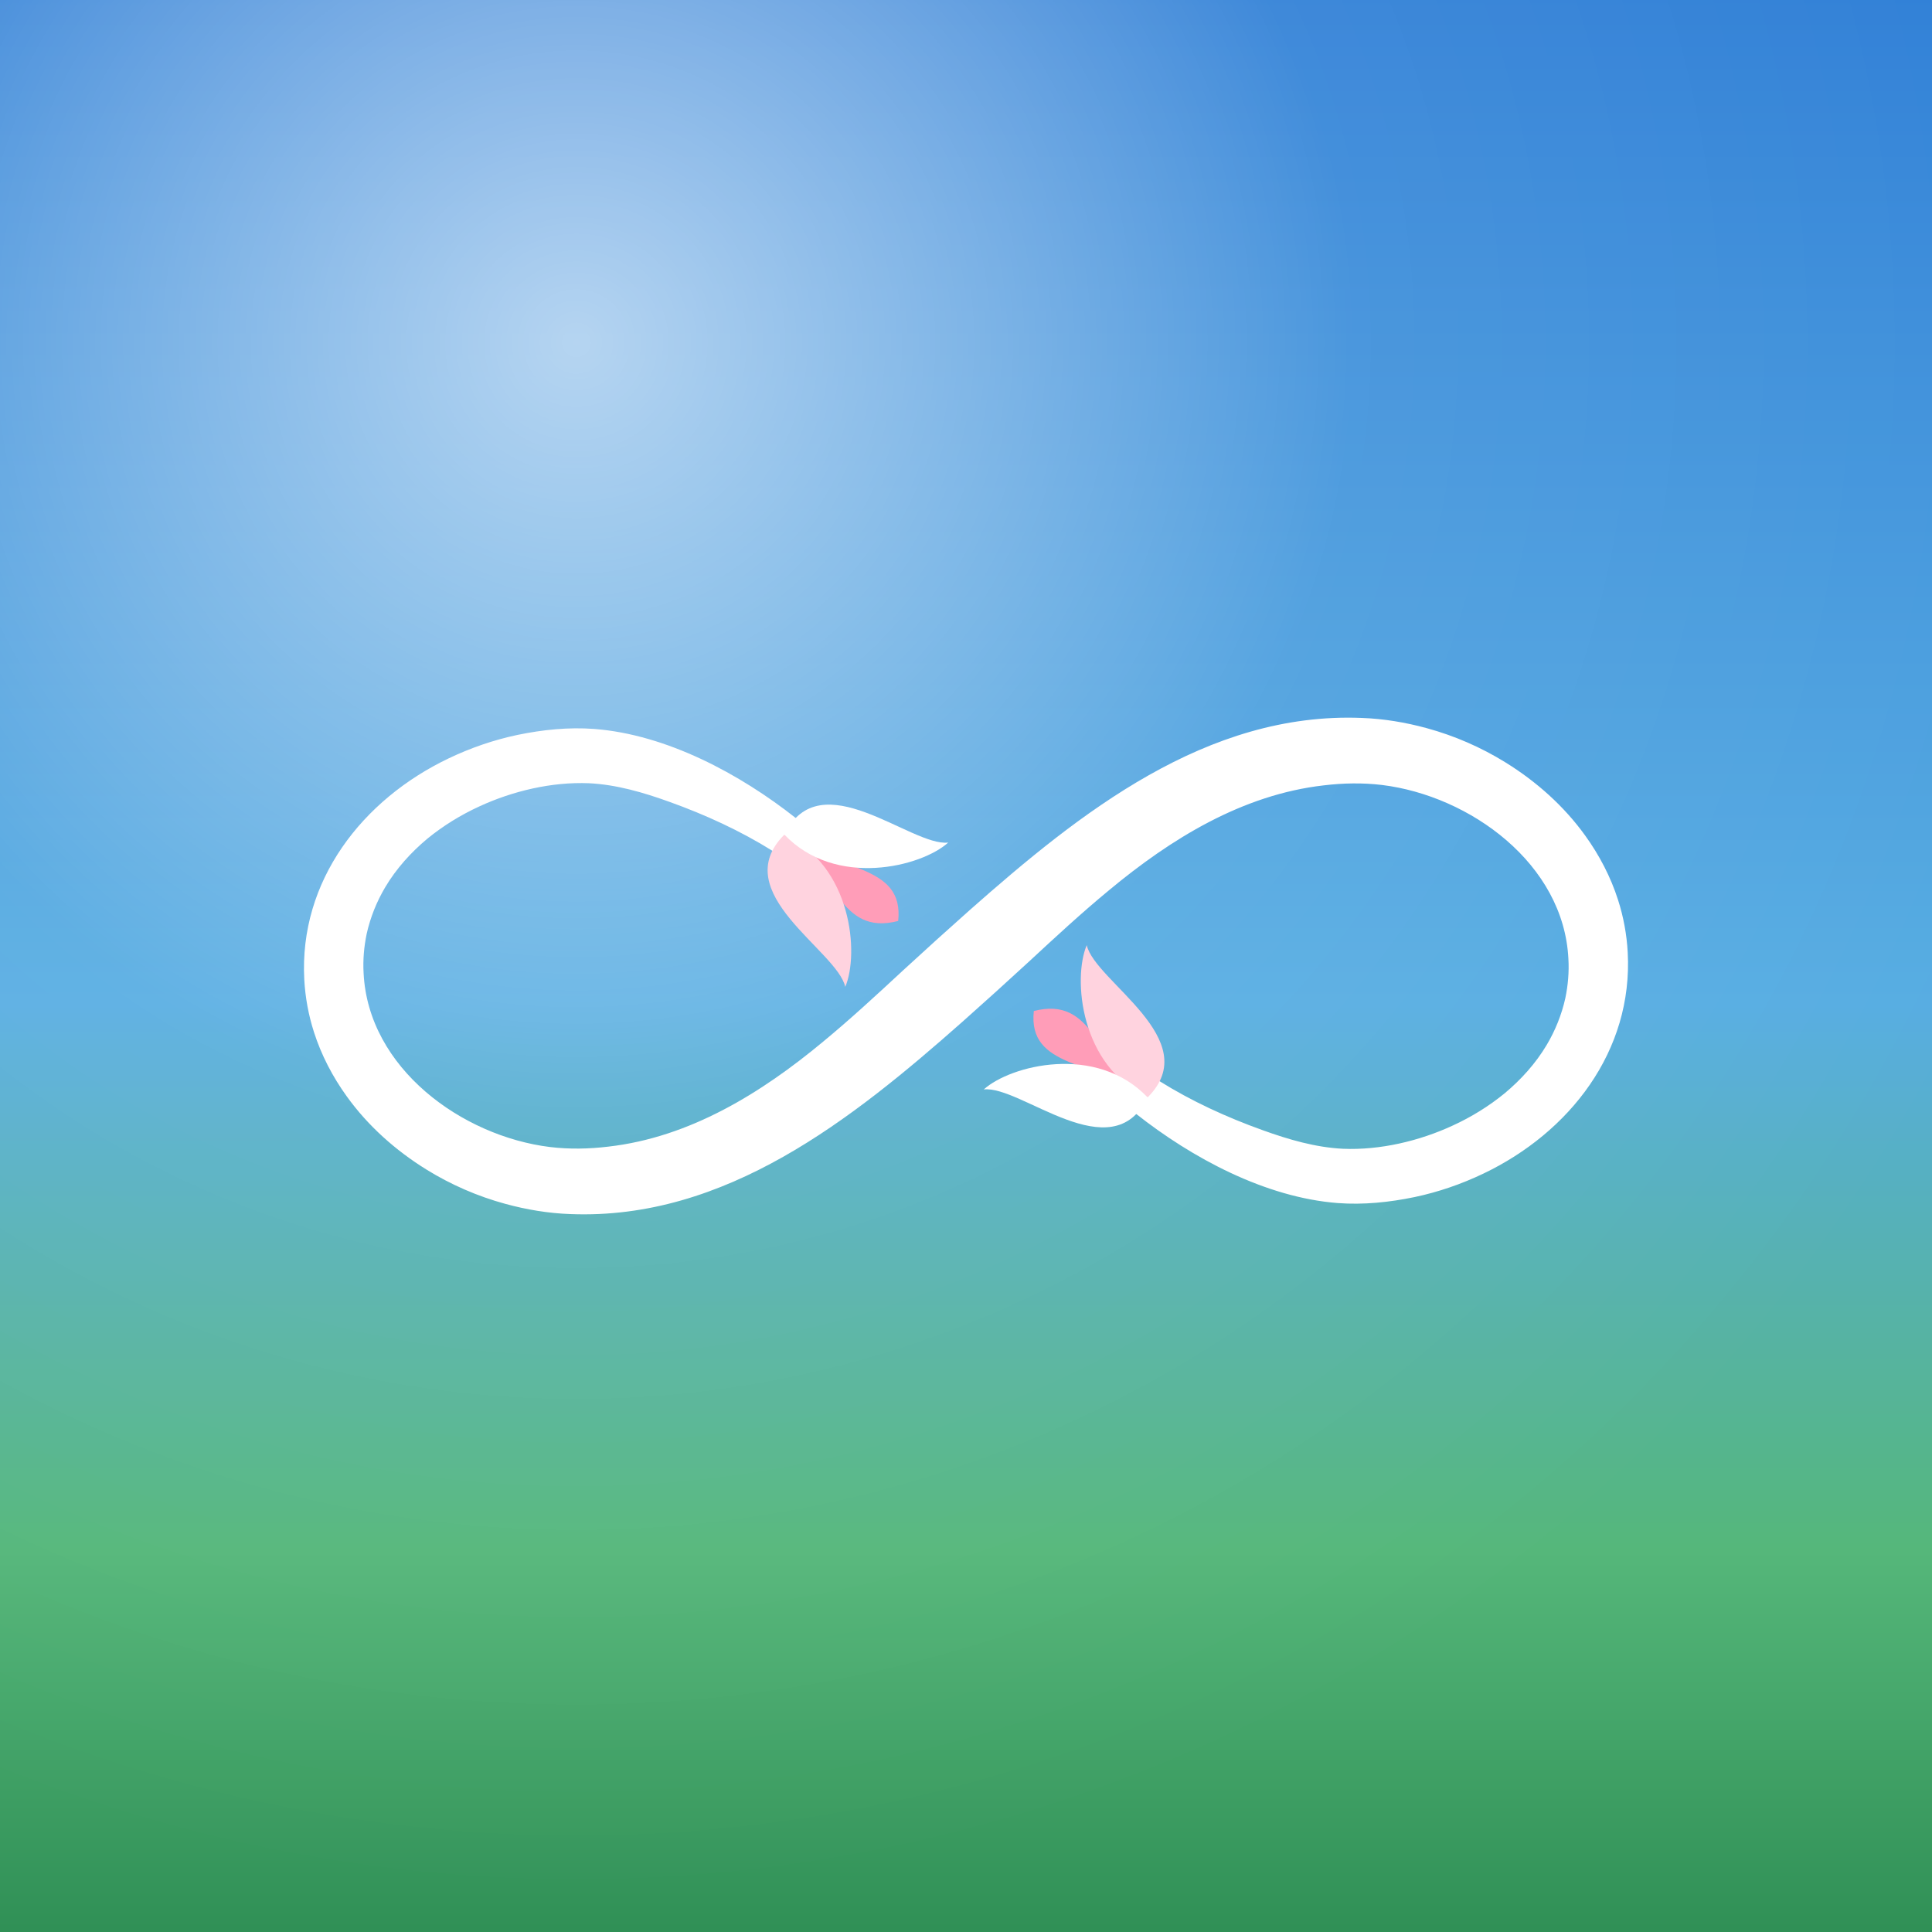
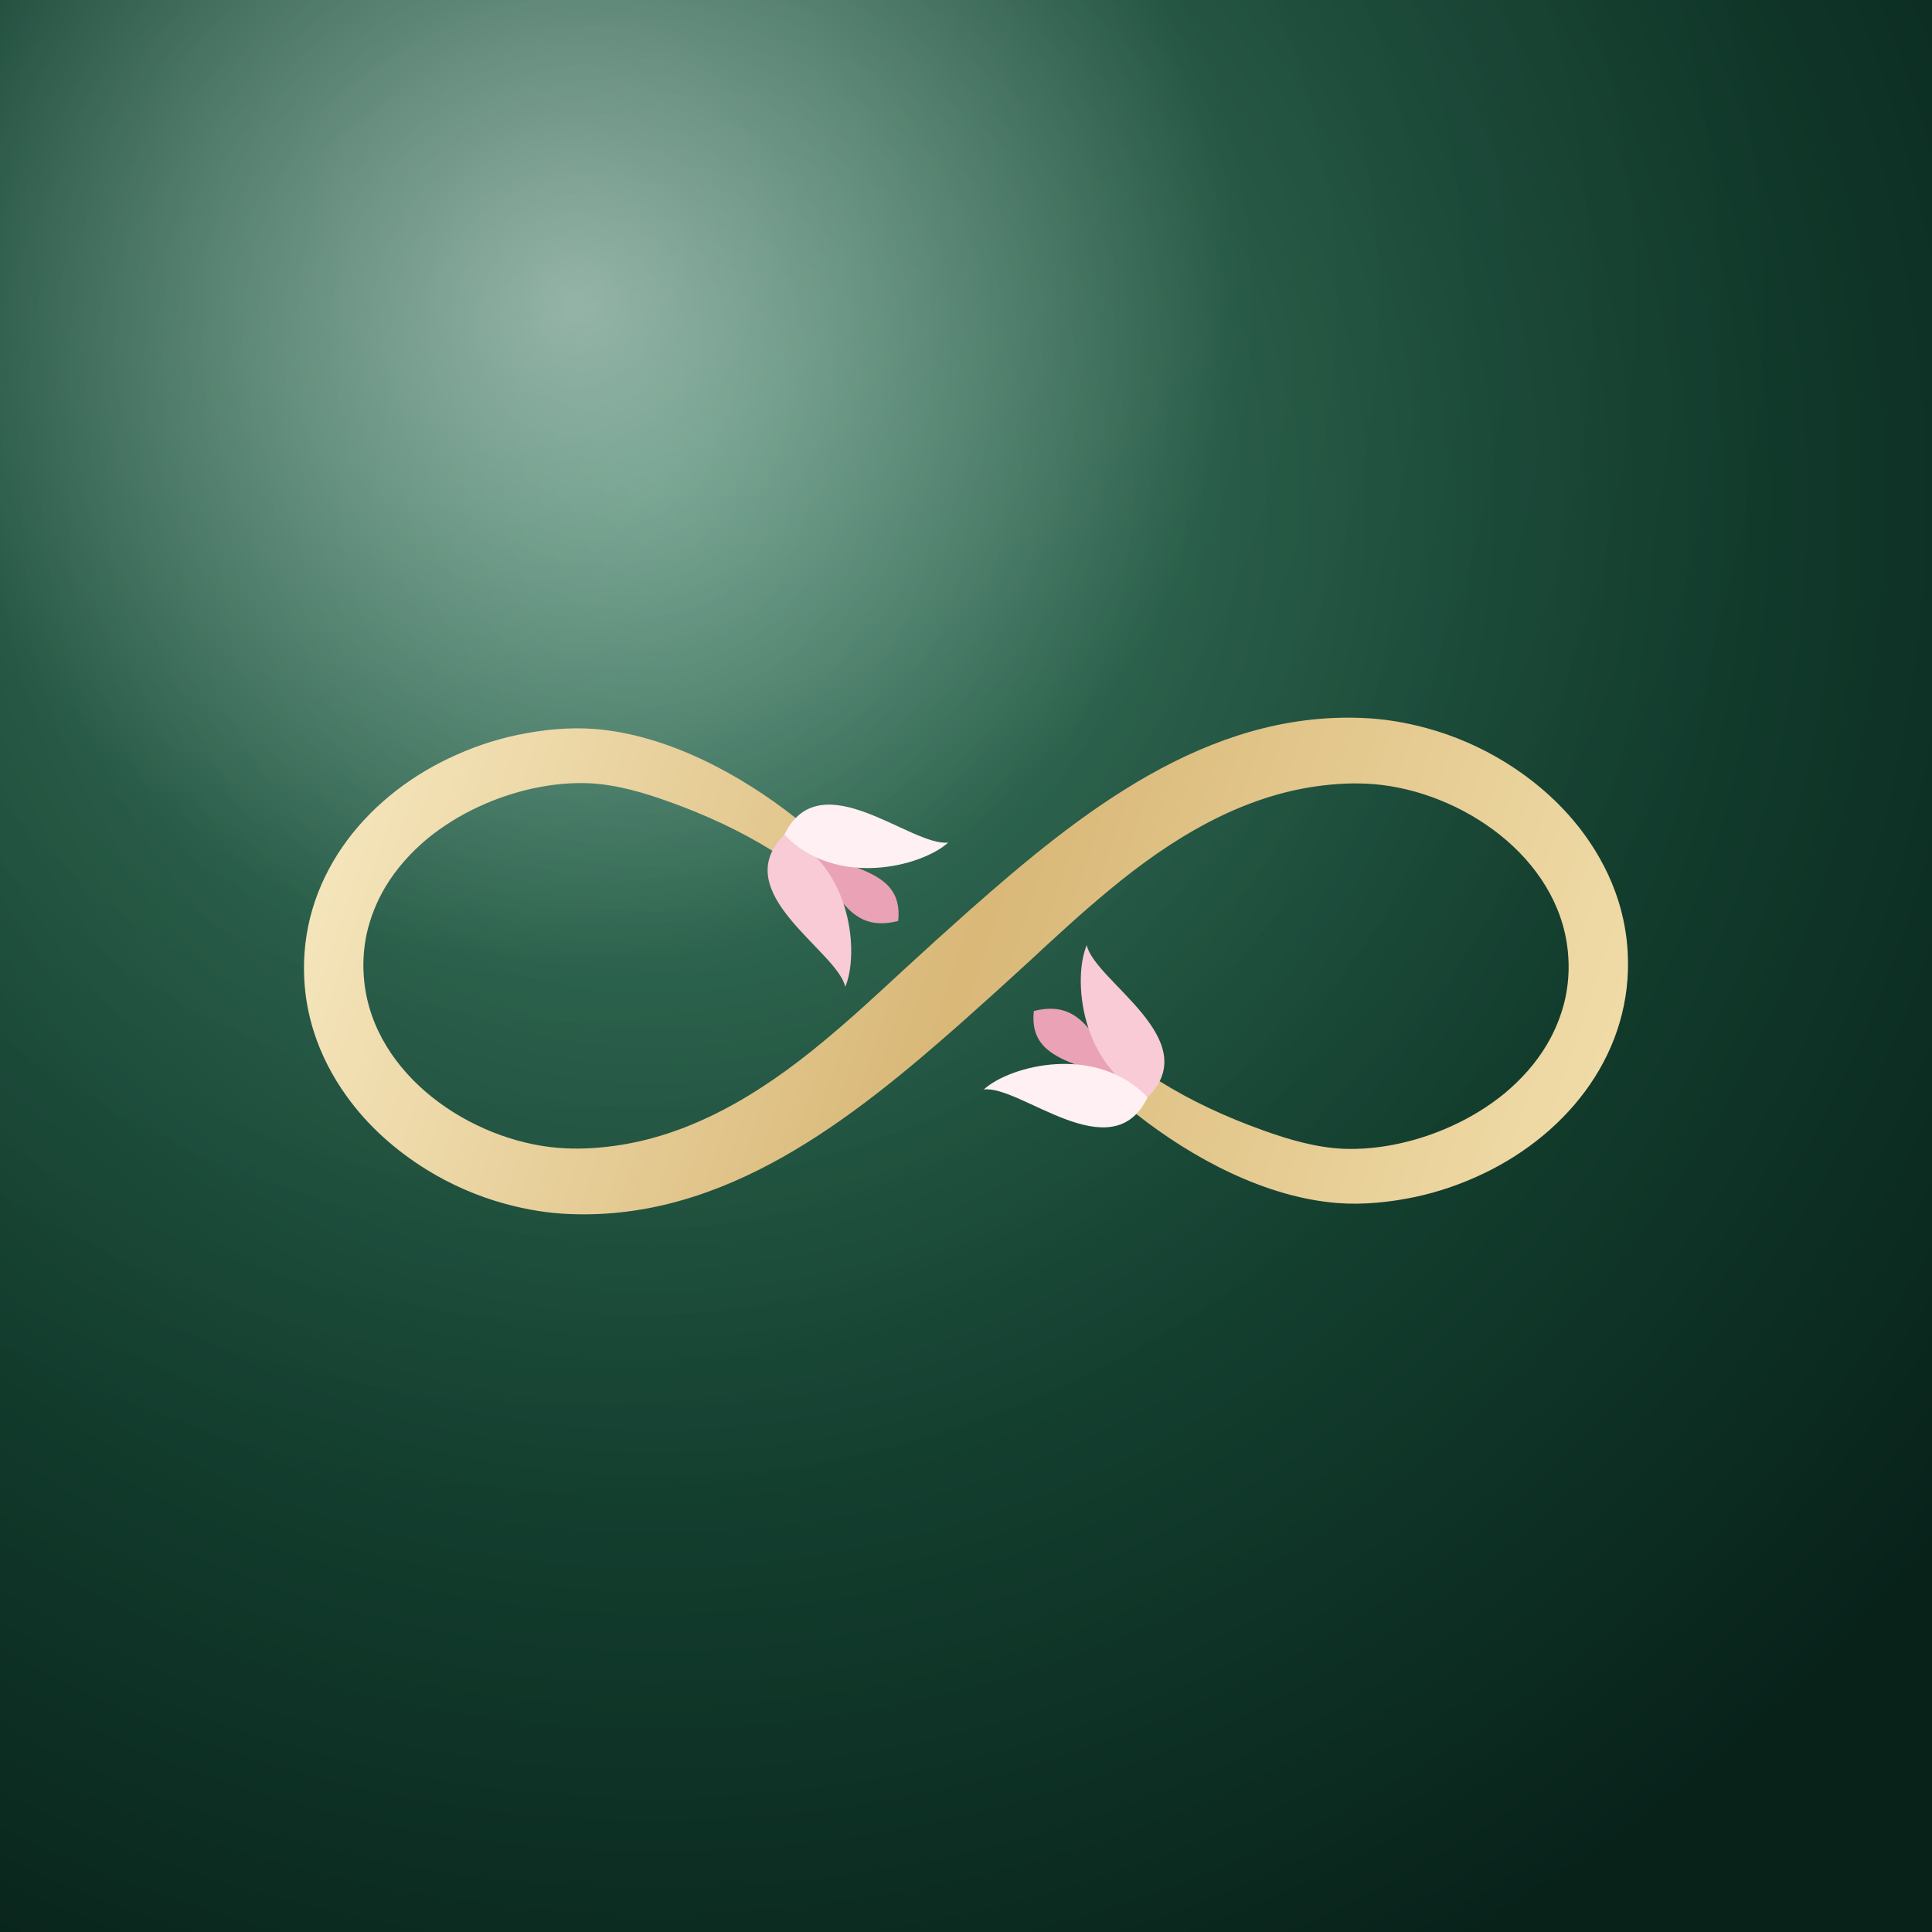
<svg xmlns="http://www.w3.org/2000/svg" viewBox="0 0 1000 1000">
  <defs>
-     <linearGradient id="o" x1="0" y1="0" x2="0" y2="1">
-       <stop offset="0" stop-color="#2F7FD6" />
-       <stop offset=".52" stop-color="#57ADE2" />
-       <stop offset=".8" stop-color="#55B77A" />
-       <stop offset="1" stop-color="#2F8F55" />
-     </linearGradient>
-     <radialGradient id="s" cx=".3" cy=".18" r=".8">
-       <stop offset="0" stop-color="#fff" stop-opacity=".62" />
-       <stop offset=".5" stop-color="#fff" stop-opacity=".07" />
+     <radialGradient id="o" cx=".34" cy=".26" r=".85">
+       <stop offset="0" stop-color="#2F7458" />
+       <stop offset=".5" stop-color="#164634" />
+       <stop offset="1" stop-color="#08221A" />
+     </radialGradient>
+     <radialGradient id="s" cx=".3" cy=".16" r=".62">
+       <stop offset="0" stop-color="#fff" stop-opacity=".5" />
+       <stop offset=".55" stop-color="#fff" stop-opacity=".05" />
      <stop offset="1" stop-color="#fff" stop-opacity="0" />
    </radialGradient>
    <linearGradient id="r" x1="0" y1="0" x2="1" y2="1">
-       <stop offset="0" stop-color="#fff" stop-opacity=".95" />
-       <stop offset=".5" stop-color="#fff" stop-opacity=".3" />
-       <stop offset="1" stop-color="#fff" stop-opacity=".7" />
+       <stop offset="0" stop-color="#F6E7BE" stop-opacity=".95" />
+       <stop offset=".5" stop-color="#C7A262" stop-opacity=".25" />
+       <stop offset="1" stop-color="#F1DDAA" stop-opacity=".75" />
+     </linearGradient>
+     <linearGradient id="g" gradientUnits="userSpaceOnUse" x1="170" y1="390" x2="830" y2="610">
+       <stop offset="0" stop-color="#F6E7BE" />
+       <stop offset=".5" stop-color="#D9B878" />
+       <stop offset="1" stop-color="#F1DDAA" />
    </linearGradient>
  </defs>
  <rect width="1000" height="1000" fill="url(#o)" />
  <rect width="1000" height="1000" fill="url(#s)" />
-   <path fill="#fff" d="M412 423.5C416.7 426.8 417.9 433.3 414.5 438C411.2 442.7 404.7 443.9 400 440.5C383.2 430 365.1 421.7 346.4 415C333.1 410.2 319.1 406.1 304.9 405.4C285.7 404.6 265.4 409.4 248.1 417.4C238.5 421.8 229.4 427.4 221.2 434.1C212.7 441.2 205.1 449.6 199.4 459.2C195 466.6 191.7 474.8 189.8 483.3C188.4 490 187.8 496.9 188.2 503.7C190.6 552.9 239.1 588.1 284.7 593.7C294.7 594.9 304.8 594.7 314.8 593.5C357 588.7 394 565.8 426 539.2C440.3 527.4 453.9 514.8 467.5 502.2C478.9 491.7 490.4 481.3 502 471C558.9 420.7 624.5 368.4 704.8 371.6C716.2 372 727.5 373.9 738.5 376.9C752.8 380.8 766.6 386.8 779.2 394.6C795.2 404.5 809.5 417.2 820.5 432.5C827.8 442.6 833.7 453.9 837.5 465.8C840.3 474.5 842 483.7 842.5 492.9C845.3 544.1 812.4 586.2 767.7 607.5C756.4 612.9 744.5 617 732.2 619.6C719.2 622.3 705.7 623.7 692.4 622.7C654.9 619.8 617 599.4 588 576.5C583.3 573.2 582.1 566.7 585.5 562C588.8 557.3 595.3 556.1 600 559.5C616.8 570 634.9 578.3 653.6 585C666.9 589.8 680.9 593.9 695.1 594.6C714.3 595.4 734.6 590.6 751.9 582.6C761.5 578.2 770.6 572.6 778.8 565.9C787.3 558.8 794.9 550.4 800.6 540.8C805 533.4 808.3 525.2 810.2 516.7C811.6 510 812.2 503.1 811.8 496.3C809.4 447.1 760.9 411.9 715.3 406.3C705.3 405.1 695.2 405.3 685.2 406.5C643 411.3 606 434.2 574 460.8C559.7 472.6 546.1 485.2 532.5 497.8C521.1 508.3 509.6 518.7 498 529C441.1 579.3 375.5 631.6 295.2 628.4C283.8 628 272.5 626.1 261.5 623.1C247.2 619.2 233.4 613.2 220.8 605.4C204.8 595.5 190.5 582.8 179.5 567.5C172.2 557.4 166.3 546.1 162.5 534.2C159.7 525.5 158 516.3 157.5 507.1C154.7 455.9 187.6 413.8 232.3 392.5C243.6 387.1 255.5 383 267.8 380.4C280.8 377.7 294.3 376.3 307.6 377.3C345.1 380.2 383 400.6 412 423.5Z" />
-   <path fill="#FF9DB8" d="M406 432C433.1 451.3 433.9 484.6 464.9 476.7C468.1 446.8 433.1 451.3 406 432Z" />
-   <path fill="#FFD3DF" d="M406 432C375.9 462 433.4 492 437.5 510.8C444.8 493.7 441 448.1 406 432Z" />
-   <path fill="#FFFFFF" d="M406 432C424.5 393.8 471.7 438.4 490.8 436.1C477 448.6 432.6 459.9 406 432Z" />
-   <path fill="#FF9DB8" d="M594 568C566.9 548.7 566.1 515.4 535.1 523.3C531.9 553.2 566.9 548.7 594 568Z" />
-   <path fill="#FFD3DF" d="M594 568C624.1 538 566.6 508 562.5 489.2C555.2 506.3 559 551.9 594 568Z" />
-   <path fill="#FFFFFF" d="M594 568C575.5 606.2 528.3 561.6 509.2 563.9C523 551.4 567.4 540.1 594 568Z" />
+   <path fill="url(#g)" d="M412 423.5C416.7 426.8 417.9 433.3 414.5 438C411.2 442.7 404.7 443.9 400 440.5C383.2 430 365.1 421.7 346.4 415C333.1 410.2 319.1 406.1 304.9 405.4C285.7 404.6 265.4 409.4 248.1 417.4C238.5 421.8 229.4 427.4 221.2 434.1C212.7 441.2 205.1 449.6 199.4 459.2C195 466.6 191.7 474.8 189.8 483.3C188.4 490 187.8 496.9 188.2 503.7C190.6 552.9 239.1 588.1 284.7 593.7C294.7 594.9 304.8 594.7 314.8 593.5C357 588.7 394 565.8 426 539.2C440.3 527.4 453.9 514.8 467.5 502.2C478.9 491.7 490.4 481.3 502 471C558.9 420.7 624.5 368.4 704.8 371.6C716.2 372 727.5 373.9 738.5 376.9C752.8 380.8 766.6 386.8 779.2 394.6C795.2 404.5 809.5 417.2 820.5 432.5C827.8 442.6 833.7 453.9 837.5 465.8C840.3 474.5 842 483.7 842.5 492.9C845.3 544.1 812.4 586.2 767.7 607.5C756.4 612.9 744.5 617 732.2 619.6C719.2 622.3 705.7 623.7 692.4 622.7C654.9 619.8 617 599.4 588 576.5C583.3 573.2 582.1 566.7 585.5 562C588.8 557.3 595.3 556.1 600 559.5C616.8 570 634.9 578.3 653.6 585C666.9 589.8 680.9 593.9 695.1 594.6C714.3 595.4 734.6 590.6 751.9 582.6C761.5 578.2 770.6 572.6 778.8 565.9C787.3 558.8 794.9 550.4 800.6 540.8C805 533.4 808.3 525.2 810.2 516.7C811.6 510 812.2 503.1 811.8 496.3C809.4 447.1 760.9 411.9 715.3 406.3C705.3 405.1 695.2 405.3 685.2 406.5C643 411.3 606 434.2 574 460.8C559.7 472.6 546.1 485.2 532.5 497.8C521.1 508.3 509.6 518.7 498 529C441.1 579.3 375.5 631.6 295.2 628.4C283.8 628 272.5 626.1 261.5 623.1C247.2 619.2 233.4 613.2 220.8 605.4C204.8 595.5 190.5 582.8 179.5 567.5C172.2 557.4 166.3 546.1 162.5 534.2C159.7 525.5 158 516.3 157.5 507.1C154.7 455.9 187.6 413.8 232.3 392.5C243.6 387.1 255.5 383 267.8 380.4C280.8 377.7 294.3 376.3 307.6 377.3C345.1 380.2 383 400.6 412 423.5Z" />
+   <path fill="#E9A2B6" d="M406 432C433.1 451.3 433.9 484.6 464.9 476.7C468.1 446.8 433.1 451.3 406 432Z" />
+   <path fill="#F8CBD6" d="M406 432C375.9 462 433.4 492 437.5 510.8C444.8 493.7 441 448.1 406 432Z" />
+   <path fill="#FFF0F3" d="M406 432C424.5 393.8 471.7 438.4 490.8 436.1C477 448.6 432.6 459.9 406 432Z" />
+   <path fill="#E9A2B6" d="M594 568C566.9 548.7 566.1 515.4 535.1 523.3C531.9 553.2 566.9 548.7 594 568Z" />
+   <path fill="#F8CBD6" d="M594 568C624.1 538 566.6 508 562.5 489.2C555.2 506.3 559 551.9 594 568Z" />
+   <path fill="#FFF0F3" d="M594 568C575.5 606.2 528.3 561.6 509.2 563.9C523 551.4 567.4 540.1 594 568Z" />
</svg>
